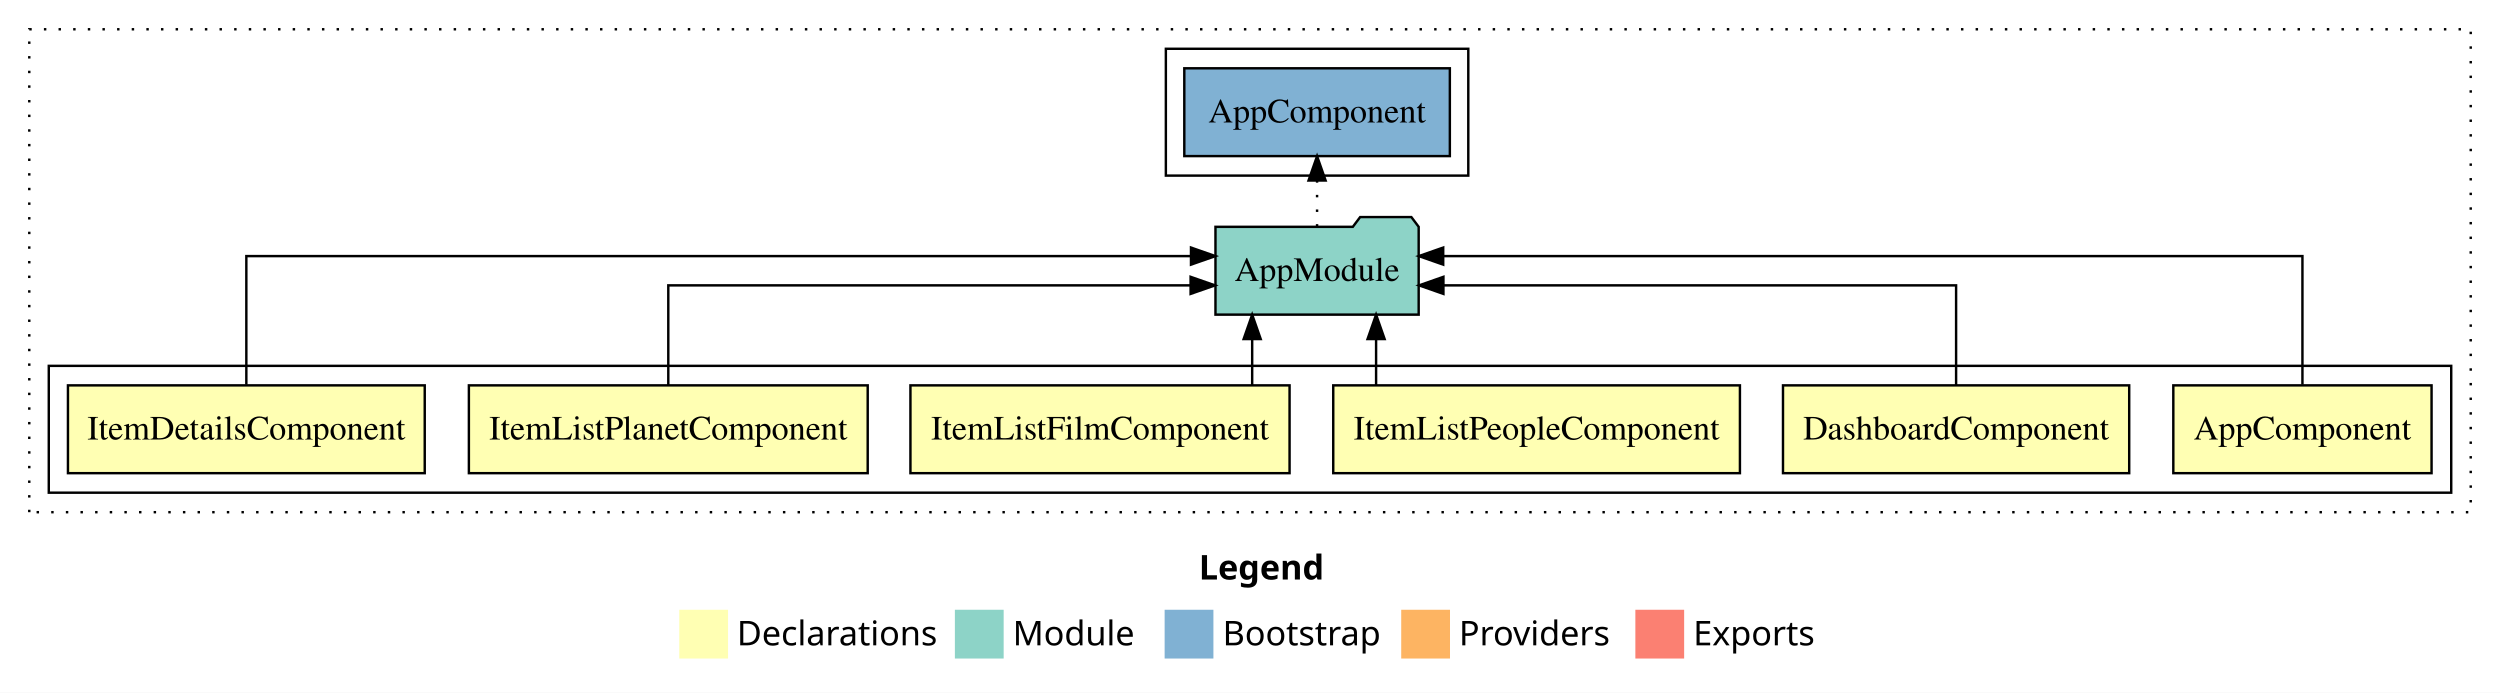
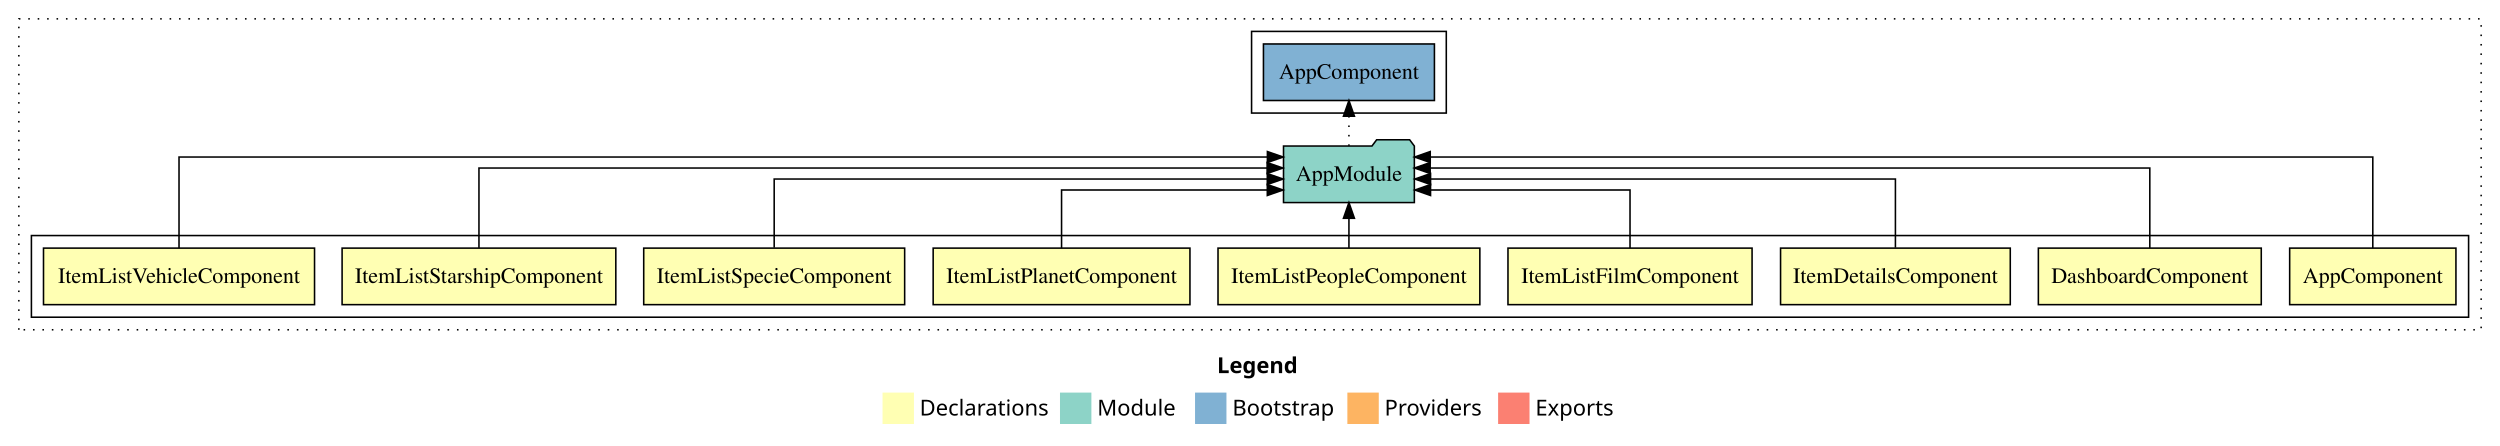
- <svg xmlns="http://www.w3.org/2000/svg" width="1025pt" height="284pt" viewBox="0.00 0.00 1025.00 284.00">
+ <svg xmlns="http://www.w3.org/2000/svg" width="1592pt" height="284pt" viewBox="0.00 0.00 1592.00 284.00">
  <g id="graph0" class="graph" transform="scale(1 1) rotate(0) translate(4 280)">
-     <polygon fill="#ffffff" stroke="transparent" points="-4,4 -4,-280 1021,-280 1021,4 -4,4" />
-     <text text-anchor="start" x="487.509" y="-42.4" font-family="sans-serif" font-weight="bold" font-size="14.00" fill="#000000">Legend</text>
-     <polygon fill="#ffffb3" stroke="transparent" points="274.5,-10 274.5,-30 294.5,-30 294.5,-10 274.5,-10" />
-     <text text-anchor="start" x="298.129" y="-15.4" font-family="sans-serif" font-size="14.00" fill="#000000">  Declarations</text>
-     <polygon fill="#8dd3c7" stroke="transparent" points="387.5,-10 387.5,-30 407.5,-30 407.5,-10 387.5,-10" />
-     <text text-anchor="start" x="411.225" y="-15.4" font-family="sans-serif" font-size="14.00" fill="#000000">  Module</text>
-     <polygon fill="#80b1d3" stroke="transparent" points="473.5,-10 473.5,-30 493.5,-30 493.5,-10 473.5,-10" />
-     <text text-anchor="start" x="497.281" y="-15.4" font-family="sans-serif" font-size="14.00" fill="#000000">  Bootstrap</text>
-     <polygon fill="#fdb462" stroke="transparent" points="570.5,-10 570.5,-30 590.5,-30 590.5,-10 570.5,-10" />
-     <text text-anchor="start" x="594.173" y="-15.4" font-family="sans-serif" font-size="14.00" fill="#000000">  Providers</text>
-     <polygon fill="#fb8072" stroke="transparent" points="666.5,-10 666.5,-30 686.5,-30 686.5,-10 666.5,-10" />
-     <text text-anchor="start" x="690.226" y="-15.4" font-family="sans-serif" font-size="14.00" fill="#000000">  Exports</text>
+     <polygon fill="#ffffff" stroke="transparent" points="-4,4 -4,-280 1588,-280 1588,4 -4,4" />
+     <text text-anchor="start" x="771.009" y="-42.4" font-family="sans-serif" font-weight="bold" font-size="14.00" fill="#000000">Legend</text>
+     <polygon fill="#ffffb3" stroke="transparent" points="558,-10 558,-30 578,-30 578,-10 558,-10" />
+     <text text-anchor="start" x="581.629" y="-15.4" font-family="sans-serif" font-size="14.00" fill="#000000">  Declarations</text>
+     <polygon fill="#8dd3c7" stroke="transparent" points="671,-10 671,-30 691,-30 691,-10 671,-10" />
+     <text text-anchor="start" x="694.725" y="-15.4" font-family="sans-serif" font-size="14.00" fill="#000000">  Module</text>
+     <polygon fill="#80b1d3" stroke="transparent" points="757,-10 757,-30 777,-30 777,-10 757,-10" />
+     <text text-anchor="start" x="780.781" y="-15.4" font-family="sans-serif" font-size="14.00" fill="#000000">  Bootstrap</text>
+     <polygon fill="#fdb462" stroke="transparent" points="854,-10 854,-30 874,-30 874,-10 854,-10" />
+     <text text-anchor="start" x="877.673" y="-15.4" font-family="sans-serif" font-size="14.00" fill="#000000">  Providers</text>
+     <polygon fill="#fb8072" stroke="transparent" points="950,-10 950,-30 970,-30 970,-10 950,-10" />
+     <text text-anchor="start" x="973.726" y="-15.4" font-family="sans-serif" font-size="14.00" fill="#000000">  Exports</text>
    <g id="clust1" class="cluster">
-       <polygon fill="none" stroke="#000000" stroke-dasharray="1,5" points="8,-70 8,-268 1009,-268 1009,-70 8,-70" />
+       <polygon fill="none" stroke="#000000" stroke-dasharray="1,5" points="8,-70 8,-268 1576,-268 1576,-70 8,-70" />
    </g>
    <g id="clust2" class="cluster">
-       <polygon fill="none" stroke="#000000" points="16,-78 16,-130 1001,-130 1001,-78 16,-78" />
+       <polygon fill="none" stroke="#000000" points="16,-78 16,-130 1568,-130 1568,-78 16,-78" />
    </g>
-     <g id="clust11" class="cluster">
-       <polygon fill="none" stroke="#000000" points="474,-208 474,-260 598,-260 598,-208 474,-208" />
+     <g id="clust14" class="cluster">
+       <polygon fill="none" stroke="#000000" points="793,-208 793,-260 917,-260 917,-208 793,-208" />
    </g>
    <g id="node1" class="node">
-       <polygon fill="#ffffb3" stroke="#000000" points="992.94,-122 887.06,-122 887.06,-86 992.94,-86 992.94,-122" />
-       <text text-anchor="middle" x="940" y="-99.8" font-family="Times,serif" font-size="14.00" fill="#000000">AppComponent</text>
+       <polygon fill="#ffffb3" stroke="#000000" points="1559.94,-122 1454.06,-122 1454.06,-86 1559.94,-86 1559.94,-122" />
+       <text text-anchor="middle" x="1507" y="-99.8" font-family="Times,serif" font-size="14.00" fill="#000000">AppComponent</text>
+     </g>
+     <g id="node10" class="node">
+       <polygon fill="#8dd3c7" stroke="#000000" points="896.657,-187 893.657,-191 872.657,-191 869.657,-187 813.343,-187 813.343,-151 896.657,-151 896.657,-187" />
+       <text text-anchor="middle" x="855" y="-164.8" font-family="Times,serif" font-size="14.00" fill="#000000">AppModule</text>
+     </g>
+     <g id="edge1" class="edge">
+       <path fill="none" stroke="#000000" d="M1507,-122.011C1507,-144.485 1507,-180 1507,-180 1507,-180 906.777,-180 906.777,-180" />
+       <polygon fill="#000000" stroke="#000000" points="906.777,-176.5 896.777,-180 906.777,-183.5 906.777,-176.5" />
+     </g>
+     <g id="node2" class="node">
+       <polygon fill="#ffffb3" stroke="#000000" points="1435.973,-122 1294.027,-122 1294.027,-86 1435.973,-86 1435.973,-122" />
+       <text text-anchor="middle" x="1365" y="-99.8" font-family="Times,serif" font-size="14.00" fill="#000000">DashboardComponent</text>
+     </g>
+     <g id="edge2" class="edge">
+       <path fill="none" stroke="#000000" d="M1365,-122.129C1365,-142.572 1365,-173 1365,-173 1365,-173 906.735,-173 906.735,-173" />
+       <polygon fill="#000000" stroke="#000000" points="906.736,-169.5 896.735,-173 906.735,-176.5 906.736,-169.5" />
+     </g>
+     <g id="node3" class="node">
+       <polygon fill="#ffffb3" stroke="#000000" points="1276.141,-122 1129.859,-122 1129.859,-86 1276.141,-86 1276.141,-122" />
+       <text text-anchor="middle" x="1203" y="-99.8" font-family="Times,serif" font-size="14.00" fill="#000000">ItemDetailsComponent</text>
+     </g>
+     <g id="edge3" class="edge">
+       <path fill="none" stroke="#000000" d="M1203,-122.267C1203,-140.555 1203,-166 1203,-166 1203,-166 906.977,-166 906.977,-166" />
+       <polygon fill="#000000" stroke="#000000" points="906.977,-162.5 896.977,-166 906.977,-169.5 906.977,-162.5" />
+     </g>
+     <g id="node4" class="node">
+       <polygon fill="#ffffb3" stroke="#000000" points="1111.722,-122 956.278,-122 956.278,-86 1111.722,-86 1111.722,-122" />
+       <text text-anchor="middle" x="1034" y="-99.8" font-family="Times,serif" font-size="14.00" fill="#000000">ItemListFilmComponent</text>
+     </g>
+     <g id="edge4" class="edge">
+       <path fill="none" stroke="#000000" d="M1034,-122.009C1034,-138.049 1034,-159 1034,-159 1034,-159 906.967,-159 906.967,-159" />
+       <polygon fill="#000000" stroke="#000000" points="906.968,-155.5 896.967,-159 906.967,-162.5 906.968,-155.5" />
+     </g>
+     <g id="node5" class="node">
+       <polygon fill="#ffffb3" stroke="#000000" points="938.37,-122 771.63,-122 771.63,-86 938.37,-86 938.37,-122" />
+       <text text-anchor="middle" x="855" y="-99.8" font-family="Times,serif" font-size="14.00" fill="#000000">ItemListPeopleComponent</text>
+     </g>
+     <g id="edge5" class="edge">
+       <path fill="none" stroke="#000000" d="M855,-122.106C855,-122.106 855,-140.991 855,-140.991" />
+       <polygon fill="#000000" stroke="#000000" points="851.5,-140.991 855,-150.991 858.5,-140.991 851.5,-140.991" />
+     </g>
+     <g id="node6" class="node">
+       <polygon fill="#ffffb3" stroke="#000000" points="753.76,-122 590.24,-122 590.24,-86 753.76,-86 753.76,-122" />
+       <text text-anchor="middle" x="672" y="-99.8" font-family="Times,serif" font-size="14.00" fill="#000000">ItemListPlanetComponent</text>
+     </g>
+     <g id="edge6" class="edge">
+       <path fill="none" stroke="#000000" d="M672,-122.009C672,-138.049 672,-159 672,-159 672,-159 803.016,-159 803.016,-159" />
+       <polygon fill="#000000" stroke="#000000" points="803.016,-162.5 813.016,-159 803.016,-155.5 803.016,-162.5" />
    </g>
    <g id="node7" class="node">
-       <polygon fill="#8dd3c7" stroke="#000000" points="577.657,-187 574.657,-191 553.657,-191 550.657,-187 494.343,-187 494.343,-151 577.657,-151 577.657,-187" />
-       <text text-anchor="middle" x="536" y="-164.8" font-family="Times,serif" font-size="14.00" fill="#000000">AppModule</text>
+       <polygon fill="#ffffb3" stroke="#000000" points="572.084,-122 405.916,-122 405.916,-86 572.084,-86 572.084,-122" />
+       <text text-anchor="middle" x="489" y="-99.8" font-family="Times,serif" font-size="14.00" fill="#000000">ItemListSpecieComponent</text>
    </g>
-     <g id="edge1" class="edge">
-       <path fill="none" stroke="#000000" d="M940,-122.284C940,-143.321 940,-175 940,-175 940,-175 587.713,-175 587.713,-175" />
-       <polygon fill="#000000" stroke="#000000" points="587.713,-171.5 577.713,-175 587.713,-178.5 587.713,-171.5" />
-     </g>
-     <g id="node2" class="node">
-       <polygon fill="#ffffb3" stroke="#000000" points="868.973,-122 727.027,-122 727.027,-86 868.973,-86 868.973,-122" />
-       <text text-anchor="middle" x="798" y="-99.8" font-family="Times,serif" font-size="14.00" fill="#000000">DashboardComponent</text>
-     </g>
-     <g id="edge2" class="edge">
-       <path fill="none" stroke="#000000" d="M798,-122.022C798,-139.373 798,-163 798,-163 798,-163 587.804,-163 587.804,-163" />
-       <polygon fill="#000000" stroke="#000000" points="587.804,-159.5 577.804,-163 587.804,-166.5 587.804,-159.5" />
-     </g>
-     <g id="node3" class="node">
-       <polygon fill="#ffffb3" stroke="#000000" points="709.37,-122 542.63,-122 542.63,-86 709.37,-86 709.37,-122" />
-       <text text-anchor="middle" x="626" y="-99.8" font-family="Times,serif" font-size="14.00" fill="#000000">ItemListPeopleComponent</text>
-     </g>
-     <g id="edge3" class="edge">
-       <path fill="none" stroke="#000000" d="M560.197,-122.106C560.197,-122.106 560.197,-140.991 560.197,-140.991" />
-       <polygon fill="#000000" stroke="#000000" points="556.697,-140.991 560.197,-150.991 563.697,-140.991 556.697,-140.991" />
-     </g>
-     <g id="node4" class="node">
-       <polygon fill="#ffffb3" stroke="#000000" points="524.722,-122 369.278,-122 369.278,-86 524.722,-86 524.722,-122" />
-       <text text-anchor="middle" x="447" y="-99.8" font-family="Times,serif" font-size="14.00" fill="#000000">ItemListFilmComponent</text>
-     </g>
-     <g id="edge4" class="edge">
-       <path fill="none" stroke="#000000" d="M509.391,-122.106C509.391,-122.106 509.391,-140.991 509.391,-140.991" />
-       <polygon fill="#000000" stroke="#000000" points="505.891,-140.991 509.391,-150.991 512.891,-140.991 505.891,-140.991" />
-     </g>
-     <g id="node5" class="node">
-       <polygon fill="#ffffb3" stroke="#000000" points="351.76,-122 188.24,-122 188.24,-86 351.76,-86 351.76,-122" />
-       <text text-anchor="middle" x="270" y="-99.8" font-family="Times,serif" font-size="14.00" fill="#000000">ItemListPlanetComponent</text>
-     </g>
-     <g id="edge5" class="edge">
-       <path fill="none" stroke="#000000" d="M270,-122.022C270,-139.373 270,-163 270,-163 270,-163 484.145,-163 484.145,-163" />
-       <polygon fill="#000000" stroke="#000000" points="484.145,-166.5 494.145,-163 484.145,-159.5 484.145,-166.5" />
-     </g>
-     <g id="node6" class="node">
-       <polygon fill="#ffffb3" stroke="#000000" points="170.141,-122 23.859,-122 23.859,-86 170.141,-86 170.141,-122" />
-       <text text-anchor="middle" x="97" y="-99.8" font-family="Times,serif" font-size="14.00" fill="#000000">ItemDetailsComponent</text>
-     </g>
-     <g id="edge6" class="edge">
-       <path fill="none" stroke="#000000" d="M97,-122.284C97,-143.321 97,-175 97,-175 97,-175 484.304,-175 484.304,-175" />
-       <polygon fill="#000000" stroke="#000000" points="484.304,-178.5 494.304,-175 484.304,-171.5 484.304,-178.5" />
+     <g id="edge7" class="edge">
+       <path fill="none" stroke="#000000" d="M489,-122.267C489,-140.555 489,-166 489,-166 489,-166 803.015,-166 803.015,-166" />
+       <polygon fill="#000000" stroke="#000000" points="803.015,-169.5 813.015,-166 803.015,-162.5 803.015,-169.5" />
    </g>
    <g id="node8" class="node">
-       <polygon fill="#80b1d3" stroke="#000000" points="590.439,-252 481.561,-252 481.561,-216 590.439,-216 590.439,-252" />
-       <text text-anchor="middle" x="536" y="-229.8" font-family="Times,serif" font-size="14.00" fill="#000000">AppComponent </text>
+       <polygon fill="#ffffb3" stroke="#000000" points="388.151,-122 213.849,-122 213.849,-86 388.151,-86 388.151,-122" />
+       <text text-anchor="middle" x="301" y="-99.8" font-family="Times,serif" font-size="14.00" fill="#000000">ItemListStarshipComponent</text>
    </g>
-     <g id="edge7" class="edge">
-       <path fill="none" stroke="#000000" stroke-dasharray="1,5" d="M536,-187.106C536,-187.106 536,-205.991 536,-205.991" />
-       <polygon fill="#000000" stroke="#000000" points="532.5,-205.991 536,-215.991 539.5,-205.991 532.5,-205.991" />
+     <g id="edge8" class="edge">
+       <path fill="none" stroke="#000000" d="M301,-122.129C301,-142.572 301,-173 301,-173 301,-173 802.905,-173 802.905,-173" />
+       <polygon fill="#000000" stroke="#000000" points="802.905,-176.5 812.905,-173 802.905,-169.5 802.905,-176.5" />
+     </g>
+     <g id="node9" class="node">
+       <polygon fill="#ffffb3" stroke="#000000" points="196.299,-122 23.701,-122 23.701,-86 196.299,-86 196.299,-122" />
+       <text text-anchor="middle" x="110" y="-99.8" font-family="Times,serif" font-size="14.00" fill="#000000">ItemListVehicleComponent</text>
+     </g>
+     <g id="edge9" class="edge">
+       <path fill="none" stroke="#000000" d="M110,-122.011C110,-144.485 110,-180 110,-180 110,-180 803.081,-180 803.081,-180" />
+       <polygon fill="#000000" stroke="#000000" points="803.081,-183.5 813.081,-180 803.08,-176.5 803.081,-183.5" />
+     </g>
+     <g id="node11" class="node">
+       <polygon fill="#80b1d3" stroke="#000000" points="909.439,-252 800.561,-252 800.561,-216 909.439,-216 909.439,-252" />
+       <text text-anchor="middle" x="855" y="-229.8" font-family="Times,serif" font-size="14.00" fill="#000000">AppComponent </text>
+     </g>
+     <g id="edge10" class="edge">
+       <path fill="none" stroke="#000000" stroke-dasharray="1,5" d="M855,-187.106C855,-187.106 855,-205.991 855,-205.991" />
+       <polygon fill="#000000" stroke="#000000" points="851.5,-205.991 855,-215.991 858.5,-205.991 851.5,-205.991" />
    </g>
  </g>
</svg>
